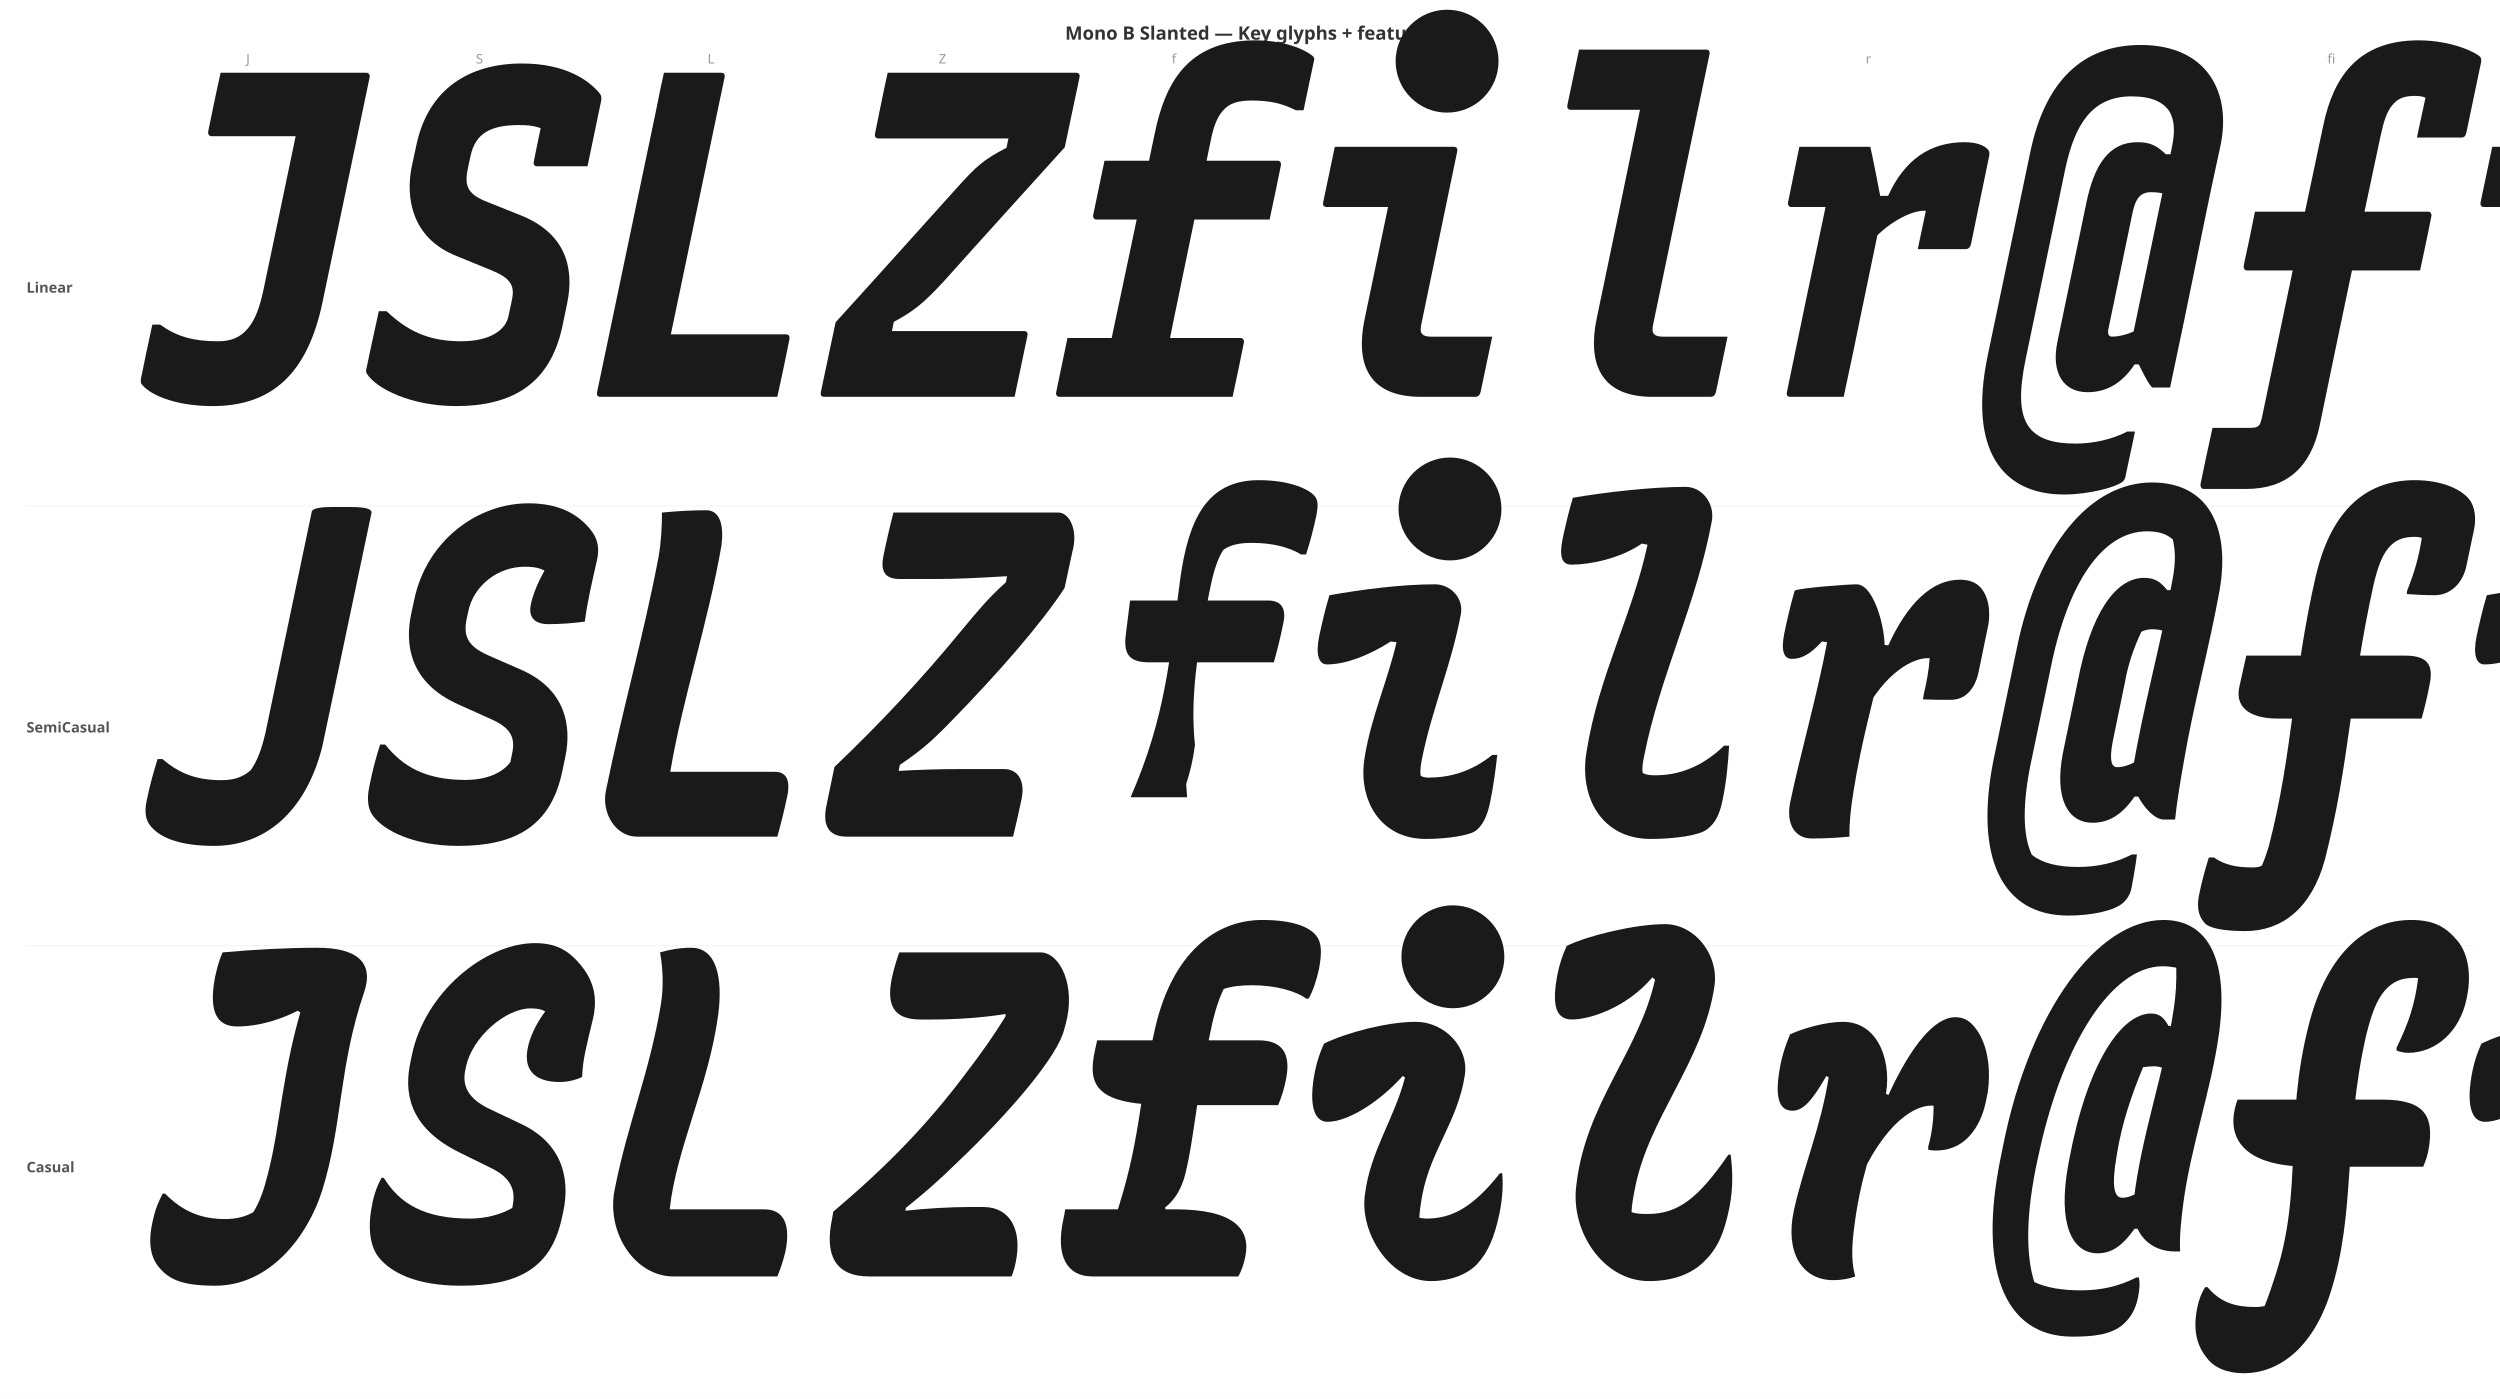
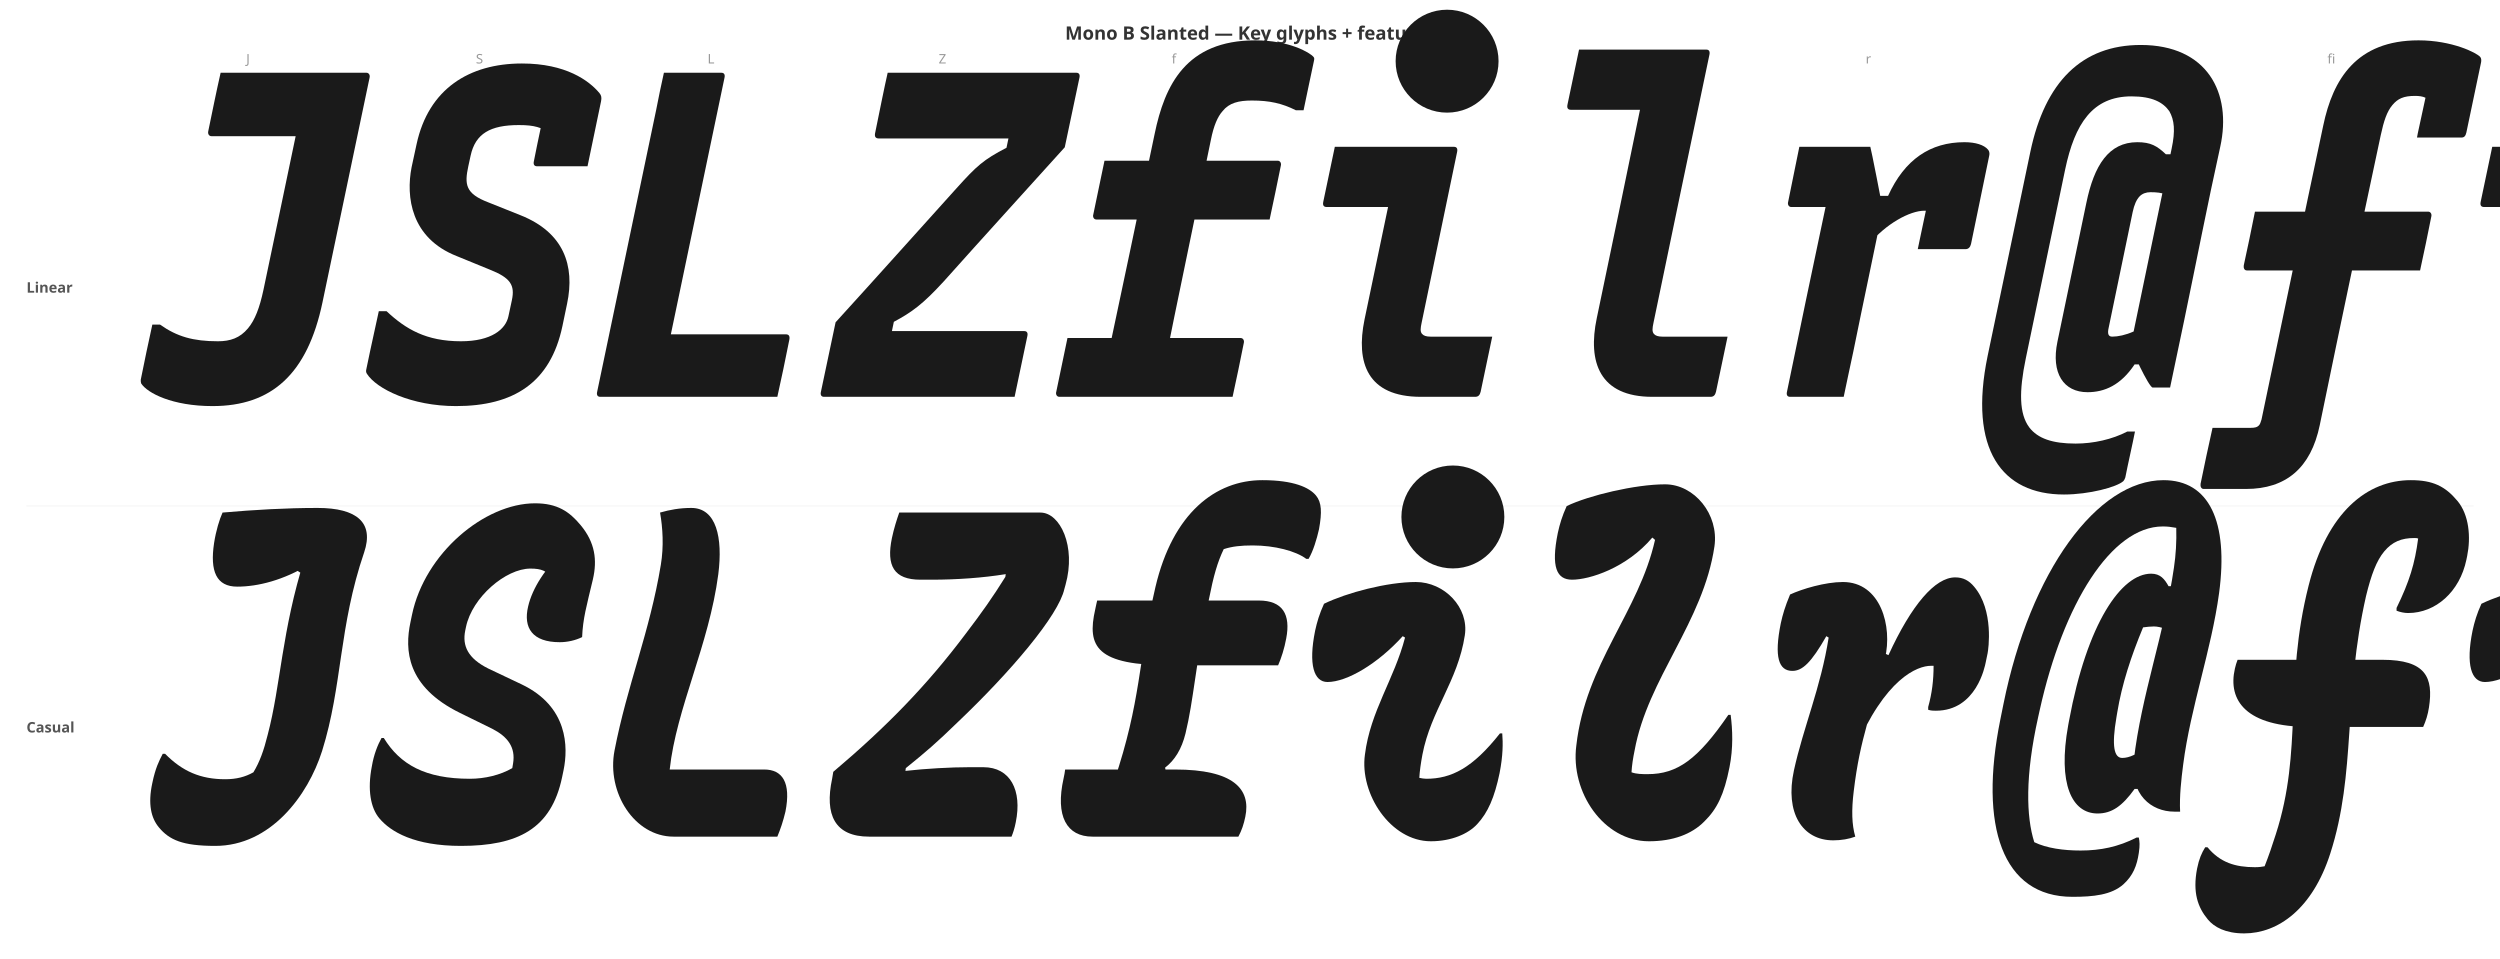
- <svg xmlns="http://www.w3.org/2000/svg" width="1890.0" height="1057.5" viewBox="0 0 1890.0 1057.5">
+ <svg xmlns="http://www.w3.org/2000/svg" width="1890.0" height="725.0" viewBox="0 0 1890.0 725.0">
  <rect width="100%" height="100%" fill="white" />
  <text x="945.0" y="30" text-anchor="middle" font-size="14" font-family="sans-serif" font-weight="bold" fill="#333">Mono B Slanted — Key glyphs + features</text>
  <text x="187.5" y="48" text-anchor="middle" font-size="10" font-family="sans-serif" fill="#999">J</text>
  <text x="362.5" y="48" text-anchor="middle" font-size="10" font-family="sans-serif" fill="#999">S</text>
  <text x="537.5" y="48" text-anchor="middle" font-size="10" font-family="sans-serif" fill="#999">L</text>
  <text x="712.5" y="48" text-anchor="middle" font-size="10" font-family="sans-serif" fill="#999">Z</text>
  <text x="887.5" y="48" text-anchor="middle" font-size="10" font-family="sans-serif" fill="#999">f</text>
  <text x="1062.5" y="48" text-anchor="middle" font-size="10" font-family="sans-serif" fill="#999">i</text>
  <text x="1237.5" y="48" text-anchor="middle" font-size="10" font-family="sans-serif" fill="#999">l</text>
  <text x="1412.5" y="48" text-anchor="middle" font-size="10" font-family="sans-serif" fill="#999">r</text>
  <text x="1587.5" y="48" text-anchor="middle" font-size="10" font-family="sans-serif" fill="#999">@</text>
  <text x="1762.5" y="48" text-anchor="middle" font-size="10" font-family="sans-serif" fill="#999">fi</text>
  <text x="20" y="221.25" font-size="11" font-family="sans-serif" font-weight="bold" fill="#555">Linear</text>
  <path d="M164.75 258.0C146.083 258.0 133.833 254.5 121.0 245.4H115.167C111.958 259.75 109.333 272.7 106.417 287.05C106.417 288.1 106.417 289.15 106.708 289.85C111.375 297.2 130.333 307.0 160.667 307.0C205.292 307.0 232.417 282.85 243.792 228.6C255.167 174.0 268.0 113.45 279.375 58.85C279.958 56.75 278.792 55 277.042 55C240.292 55 203.542 55 166.792 55C163.292 70.4 160.667 83.7 157.458 99.1C156.875 101.55 158.333 102.95 159.792 102.95C180.792 102.95 201.792 102.95 231.542 102.95L217.833 94.2L229.792 110.65L225.417 93.85C215.208 142.5 207.333 180.65 199.167 219.15C196.25 232.8 192.75 241.9 187.5 248.2C181.375 255.55 174.083 258.0 164.75 258.0Z" fill="#1a1a1a" />
  <path d="M394.583 48C354.625 48 323.977 67.276 314.958 108.9L311.167 126.4C306.792 148.8 310.583 179.95 345.292 193.6L370.083 203.75C386.125 210.05 389.333 215.65 387.0 226.85L384.375 239.1C382.333 248.9 371.542 258.0 348.5 258.0C322.25 258.0 306.792 248.9 292.208 235.25H286.375C284.333 245.05 280.833 260.1 277.042 278.65C276.75 280.05 276.458 281.1 277.333 282.5C284.625 294.05 311.167 307.0 344.708 307.0C388.167 307.0 416.167 289.5 425.208 246.45L428.708 229.65C434.833 200.6 426.083 175.75 393.708 162.8L369.208 153.0C351.708 146.35 351.125 139.35 354.042 125.7L355.792 117.65C359.411 100.999 370.667 94.55 392.25 94.55C404.5 94.55 408.583 96.3 417.917 101.2L409.75 92.1C406.833 106.1 405.083 114.15 403.625 121.85C403.042 124.3 403.917 125.7 405.958 125.7C418.5 125.7 431.625 125.7 444.167 125.7C447.375 109.95 451.458 90.35 454.375 76.7C454.958 73.9 454.667 72.15 453.208 70.4C445.333 60.95 427.833 48 394.583 48Z" fill="#1a1a1a" />
  <path d="M453.792 300.0H587.667C590.875 285.65 593.5 273.05 596.708 256.95C597.292 254.15 596.417 252.75 594.083 252.75H507.167C520.583 189.05 534.292 122.55 547.708 58.85C548.292 56.4 547.417 55 545.375 55C530.792 55 516.5 55 501.917 55C499.875 64.45 497.833 73.55 496.083 83.0C481.208 154.05 466.333 225.1 451.458 296.15C450.875 298.6 451.75 300.0 453.792 300.0Z" fill="#1a1a1a" />
  <path d="M767.042 300.0C770.25 284.6 773.458 269.55 776.667 254.15C777.25 251.7 776.375 250.3 774.333 250.3H723.0C700.542 250.3 688.875 250.3 674.292 250.3L675.75 243.3C689.458 235.95 697.625 230.0 713.375 212.85C743.708 178.9 774.333 145.3 804.958 111.35L816.042 58.85C816.625 56.4 815.75 55 813.708 55H671.083C668.75 65.15 664.667 85.45 661.75 99.8C660.875 103.3 661.75 104.7 664.667 104.7H709.292C723.0 104.7 731.458 104.7 762.375 104.7L760.917 111.7C743.417 120.8 738.458 125.35 723.292 142.15C692.667 176.1 662.333 210.05 631.708 243.65L620.625 296.15C620.042 298.6 620.917 300.0 622.958 300.0Z" fill="#1a1a1a" />
  <path d="M949.042 30.5C896.542 30.5 880.5 64.45 872.917 101.2C860.375 161.4 847.542 221.95 834.708 282.5H881.083V272.7C883.708 259.75 885.167 252.4 887.792 239.45C897.125 194.65 906.167 150.2 915.5 105.4C917.542 95.25 920.458 88.25 924.25 84.05C929.208 77.75 936.5 76.0 946.417 76.0C959.833 76.0 969.167 78.1 979.667 83.35H985.5C988.125 70.05 990.458 60.25 993.375 45.9C993.667 44.5 993.667 43.8 993.083 43.1C990.167 39.6 974.417 30.5 949.042 30.5ZM835.0 121.5C832.112 135.992 829.384 147.777 826.542 162.1C825.958 163.85 826.833 165.95 828.875 165.95H959.833C962.959 151.287 965.404 139.842 968.292 125.35C968.875 123.25 967.708 121.5 965.958 121.5ZM807.0 255.55C804.083 269.9 801.458 281.8 798.542 296.15C797.958 297.9 798.833 300.0 800.875 300.0H931.833C935.042 285.65 937.375 273.75 940.292 259.4C940.875 257.3 939.708 255.55 937.958 255.55Z" fill="#1a1a1a" />
  <path d="M1009.125 111.0C1006.208 124.65 1003.292 139.0 1000.375 152.65C999.792 155.45 1000.958 156.5 1003.0 156.5C1017.0 156.5 1028.375 156.5 1042.375 156.5H1049.375C1043.542 184.85 1037.417 213.2 1031.583 241.55C1024.875 274.1 1033.625 300.0 1074.167 300.0C1091.667 300.0 1113.542 300.0 1115.292 300.0C1117.625 300.0 1118.792 298.6 1119.375 296.15C1122.292 282.5 1125.208 268.15 1128.125 254.5H1122.292C1110.625 254.5 1093.125 254.5 1081.458 254.5C1078.25 254.5 1076.208 253.8 1075.042 252.4C1073.583 250.65 1073.875 248.2 1074.75 244.0C1083.792 200.95 1092.542 157.9 1101.583 114.85C1102.167 112.05 1101.0 111.0 1099.25 111.0C1068.333 111.0 1040.042 111.0 1009.125 111.0ZM1055.098 46.25C1055.098 67.736 1072.514 85.153 1094.0 85.153C1115.486 85.153 1132.902 67.736 1132.902 46.25C1132.902 24.764 1115.486 7.348 1094.0 7.348C1072.514 7.348 1055.098 24.764 1055.098 46.25Z" fill="#1a1a1a" />
  <path d="M1193.75 37.5C1190.833 51.15 1187.917 65.5 1185.0 79.15C1184.417 81.95 1185.583 83.0 1187.625 83.0C1201.917 83.0 1219.125 83.0 1233.417 83.0H1239.833C1229.042 135.5 1218.25 187.65 1207.167 240.5C1200.167 273.75 1209.208 300.0 1249.167 300.0C1266.667 300.0 1291.458 300.0 1293.208 300.0C1295.542 300.0 1296.708 298.6 1297.292 296.15C1300.208 282.5 1303.125 268.15 1306.042 254.5H1300.208C1288.542 254.5 1268.417 254.5 1256.75 254.5C1253.542 254.5 1251.5 253.8 1250.333 252.4C1248.875 250.65 1249.167 248.2 1250.042 244.0C1264.042 176.45 1278.042 109.25 1292.333 41.35C1292.917 38.55 1291.75 37.5 1290.0 37.5C1259.083 37.5 1224.667 37.5 1193.75 37.5Z" fill="#1a1a1a" />
  <path d="M1360.292 111.0C1357.375 125.0 1354.75 138.65 1351.833 152.65C1351.25 154.75 1352.417 156.5 1354.167 156.5C1360.875 156.5 1367.292 156.5 1374.0 156.5H1380.125C1371.958 194.65 1358.833 258.0 1350.958 296.15C1350.375 298.6 1351.25 300.0 1353.292 300.0C1366.708 300.0 1380.417 300.0 1393.833 300.0C1395.875 289.85 1398.5 278.3 1401.125 265.7C1408.417 229.65 1417.458 187.3 1423.292 158.6C1423.583 158.25 1414.25 111.0 1413.958 111.0C1413.958 111.0 1360.292 111.0 1360.292 111.0ZM1485.125 107.5C1459.458 107.5 1439.917 120.45 1427.375 148.1H1411.625L1412.5 185.2C1425.625 169.1 1444.0 159.3 1454.792 159.3C1455.375 159.3 1455.667 159.3 1455.958 159.3C1454.5 166.65 1452.75 174.0 1451.292 181.35L1449.833 188.35C1461.792 188.35 1474.042 188.35 1486.0 188.35C1488.042 188.35 1489.5 186.95 1490.083 184.5L1503.792 118.0C1504.083 116.6 1504.375 114.85 1502.917 113.1C1500.0 109.6 1493.583 107.5 1485.125 107.5Z" fill="#1a1a1a" />
  <path d="M1535.0 114.5 1502.625 269.2C1488.042 339.9 1513.417 373.85 1560.375 373.85C1579.333 373.85 1600.333 368.25 1605.292 363.7C1605.875 363.0 1606.458 361.95 1606.75 360.9C1608.5 351.8 1612.292 335.35 1614.042 326.25H1608.208C1596.833 332.2 1582.542 335.35 1569.125 335.35C1551.625 335.35 1540.542 331.5 1534.125 323.1C1526.542 312.95 1526.25 296.15 1531.5 270.95L1561.25 128.15C1568.542 93.5 1581.958 72.85 1611.417 72.85C1627.167 72.85 1635.333 77.4 1640.0 84.05C1643.792 90.7 1644.667 98.75 1641.75 112.4C1630.958 164.2 1621.625 209.35 1610.833 261.15C1610.542 262.55 1624.542 293.0 1627.458 293.0H1640.583C1644.083 275.85 1647.875 258.7 1651.375 241.55C1660.417 198.15 1668.875 154.4 1678.5 111.0C1687.542 70.05 1668.583 34.0 1618.417 34.0C1573.792 34.0 1546.083 62 1535.0 114.5ZM1629.208 238.4C1620.167 249.6 1605.583 254.5 1596.833 254.5C1593.917 254.5 1593.042 252.4 1594.208 247.5L1612.292 160.35C1613.458 154.75 1615.208 150.9 1617.542 148.45C1619.583 146.35 1622.5 145.3 1625.708 145.3C1635.333 145.3 1640.0 147.05 1644.667 152.65L1652.25 116.6H1637.375C1630.667 110.3 1626.0 107.5 1615.792 107.5C1594.208 107.5 1583.125 125.0 1577.292 153.35L1555.417 258.35C1550.458 282.15 1560.083 296.5 1578.167 296.5C1591.0 296.5 1603.25 291.25 1613.75 275.5H1621.625Z" fill="#1a1a1a" />
  <path d="M1672.667 323.45C1669.458 337.8 1666.542 351.45 1663.625 365.8C1663.333 367.9 1664.208 369.65 1665.958 369.65C1668.0 369.65 1677.917 369.65 1698.042 369.65C1728.083 369.65 1747.042 353.9 1753.75 321.35C1772.125 232.1 1781.167 189.75 1799.833 102.25C1802.167 91.4 1804.5 84.4 1808.583 79.5C1812.667 74.6 1817.042 72.5 1825.792 72.5C1828.708 72.5 1831.625 72.85 1833.667 73.9C1831.625 83.0 1829.875 91.4 1827.833 100.85L1827.25 104.0C1839.5 104.0 1848.542 104.0 1860.792 104.0C1863.125 104.0 1864.0 102.6 1864.583 100.15L1875.667 47.3C1875.958 45.9 1875.958 44.15 1875.083 43.1C1872.458 39.95 1853.792 30.5 1828.417 30.5C1781.458 30.5 1763.667 59.9 1756.375 94.9C1739.458 174.35 1726.625 236.65 1709.708 317.15C1709.125 319.25 1708.542 320.65 1707.958 321.35C1706.5 323.1 1704.458 323.45 1701.542 323.45C1691.625 323.45 1685.5 323.45 1678.5 323.45ZM1704.75 160.0C1701.833 174.35 1699.5 186.25 1696.292 200.6C1696.0 202.35 1696.583 204.45 1698.625 204.45H1829.583C1832.792 190.1 1835.125 178.2 1838.042 163.85C1838.625 161.75 1837.458 160.0 1835.708 160.0ZM1884.125 111.0C1881.208 124.65 1878.292 139.0 1875.375 152.65C1874.792 155.45 1875.958 156.5 1878.0 156.5C1892.0 156.5 1903.375 156.5 1917.375 156.5H1924.375C1918.542 184.85 1912.417 213.2 1906.583 241.55C1899.875 274.1 1908.625 300.0 1949.167 300.0C1966.667 300.0 1988.542 300.0 1990.292 300.0C1992.625 300.0 1993.792 298.6 1994.375 296.15C1997.292 282.5 2000.208 268.15 2003.125 254.5H1997.292C1985.625 254.5 1968.125 254.5 1956.458 254.5C1953.25 254.5 1951.208 253.8 1950.042 252.4C1948.583 250.65 1948.875 248.2 1949.75 244.0C1958.792 200.95 1967.542 157.9 1976.583 114.85C1977.167 112.05 1976.0 111.0 1974.25 111.0C1943.333 111.0 1915.042 111.0 1884.125 111.0ZM1930.098 46.25C1930.098 67.736 1947.514 85.153 1969.0 85.153C1990.486 85.153 2007.902 67.736 2007.902 46.25C2007.902 24.764 1990.486 7.348 1969.0 7.348C1947.514 7.348 1930.098 24.764 1930.098 46.25Z" fill="#1a1a1a" />
  <line x1="20" y1="382.5" x2="1870.0" y2="382.5" stroke="#eee" stroke-width="0.5" />
-   <text x="20" y="553.75" font-size="11" font-family="sans-serif" font-weight="bold" fill="#555">SemiCasual</text>
-   <path d="M167.521 589.8C148.854 589.8 135.875 585.075 122.896 573.875H119.104C116.042 583.85 113.417 592.95 110.792 605.725C109.042 614.3 110.354 620.075 113.417 623.925C119.688 632.325 134.125 639.5 161.688 639.5C204.854 639.5 232.562 608.525 243.646 564.425C255.943 506.04 268.612 445.885 280.908 387.5C280.908 384.7 276.373 383.3 265.035 383.3C260.5 383.3 255.965 383.3 251.43 383.3C240.092 383.3 235.557 384.7 235.557 387.5C235.557 387.5 235.557 387.5 235.557 387.5C235.557 387.5 235.557 387.5 235.557 387.5C224.077 442.305 212.25 498.77 200.771 553.575C197.854 566.35 194.5 575.275 189.542 582.275C183.417 587.7 176.417 589.8 167.521 589.8Z" fill="#1a1a1a" />
-   <path d="M399.542 380.5C360.458 380.5 322.53 409.038 313.208 453.125L310.729 464.675C306.354 486.2 308.833 515.775 346.604 532.575L371.104 543.6C384.958 549.725 389.625 556.55 387.438 568.275L385.833 576.15C380.292 583.675 369.062 589.625 351.854 589.625C321.812 589.625 304.604 579.65 291.188 562.85H287.396C284.917 570.375 281.708 581.575 279.083 595.225C277.188 604.85 278.354 612.2 282.0 616.75C290.021 627.775 312.333 639.5 346.604 639.5C389.917 639.5 416.458 624.275 425.062 583.325L427.396 572.125C432.208 549.025 427.833 521.2 394.0 506.325L369.208 495.475C352.729 488.3 350.25 480.075 352.875 467.475L354.042 462.05C358.185 442.525 376.5 428.45 396.625 428.45C406.979 428.45 410.917 430.2 417.771 435.45L417.917 420.925C409.75 433.7 403.771 445.6 401.438 456.45C399.25 465.725 403.188 471.85 414.562 471.85C423.75 471.85 433.375 471.15 442.125 469.925C444.021 455.05 447.422 440.59 451.312 423.55C453.253 414.957 452.333 407.449 446.062 399.925C437.896 390.125 424.625 380.5 399.542 380.5Z" fill="#1a1a1a" />
-   <path d="M481.5 632.5C481.5 632.5 587.667 632.5 587.667 632.5C590.438 622.525 592.771 613.25 595.25 601.525C597.729 589.1 593.938 583.5 585.917 583.5C585.917 583.5 506.729 583.5 506.729 583.5C515.917 528.55 535.167 471.325 545.375 412.7C547.417 397.65 544.5 385.75 534.0 385.75C522.333 385.75 511.396 386.45 500.458 387.5C500.458 398.0 499.875 409.55 497.833 421.275C486.167 482.35 470.271 537.65 458.021 598.025C454.667 615.175 465.75 632.5 481.5 632.5Z" fill="#1a1a1a" />
-   <path d="M765.875 632.5C768.062 623.4 770.25 614.125 772.292 604.15C775.062 590.85 770.104 581.4 758.875 581.4C758.875 581.4 727.958 581.4 727.958 581.4C709.729 581.4 694.417 581.925 679.396 582.8C679.396 582.8 680.271 578.25 680.271 578.25C694.708 568.45 702.875 561.975 718.479 545.875C753.917 509.65 787.312 471.5 804.812 444.55C804.812 444.55 810.792 416.725 810.792 416.725C815.167 400.975 808.604 387.5 800.146 387.5C800.146 387.5 675.458 387.5 675.458 387.5C673.417 395.025 670.208 408.85 668.021 419.525C665.396 431.775 668.75 437.725 680.271 437.725C680.271 437.725 706.812 437.725 706.812 437.725C723.146 437.725 737.292 437.025 761.354 435.625C761.354 435.625 760.479 440.175 760.479 440.175C746.917 452.425 740.5 460.3 726.646 476.925C696.75 513.325 666.417 545.875 630.833 579.825C630.833 579.825 624.854 608.7 624.854 608.7C621.646 623.575 626.021 632.5 640.021 632.5C640.021 632.5 765.875 632.5 765.875 632.5Z" fill="#1a1a1a" />
-   <path d="M951.667 363.0C912.554 363.0 898.321 392.4 892.108 438.775C884.321 497.75 881.346 541.675 854.717 602.75C854.717 602.75 897.446 602.75 897.446 602.75C897.446 602.75 896.746 592.775 896.746 592.775C899.721 583.5 901.733 575.625 903.396 563.2C899.75 528.2 904.854 493.55 914.625 445.95C917.542 431.25 920.458 422.85 924.688 415.85C930.375 411.65 937.375 410.425 946.708 410.425C961.729 410.425 974.417 413.575 983.604 419.175C983.604 419.175 987.396 419.175 987.396 419.175C990.458 409.55 992.938 400.275 995.271 389.25C996.583 382.075 996.438 378.05 993.958 375.075C990.021 370.35 976.312 363.0 951.667 363.0ZM854.337 454.0C853.296 462.296 852.39 469.238 851.362 477.625C849.248 492.668 851.715 500.725 868.746 500.725C868.746 500.725 963.042 500.725 963.042 500.725C965.813 490.654 968.218 481.227 970.333 470.275C972.375 460.125 968.729 454.0 958.812 454.0C958.812 454.0 854.337 454.0 854.337 454.0ZM870.0 632.5C870.0 632.5 870.0 632.5 870.0 632.5C870.0 632.5 870.0 632.5 870.0 632.5C870.0 632.5 870.0 632.5 870.0 632.5C870.0 632.5 870.0 632.5 870.0 632.5C870.0 632.5 870.0 632.5 870.0 632.5C870.0 632.5 870.0 632.5 870.0 632.5Z" fill="#1a1a1a" />
-   <path d="M1005.042 449.975C1001.833 460.65 999.5 470.8 997.312 480.95C994.396 495.3 997.167 502.3 1003.292 502.3C1017.583 502.3 1034.938 495.475 1051.417 484.975C1051.417 484.975 1055.792 485.5 1055.792 485.5C1048.792 515.425 1036.688 541.675 1031.729 572.3C1026.333 603.275 1042.375 634.25 1077.958 634.25C1094.438 634.25 1111.792 631.45 1116.021 627.775C1121.271 623.4 1124.333 616.925 1126.521 606.6C1129.292 593.125 1130.75 581.225 1131.917 570.725C1131.917 570.725 1128.125 570.725 1128.125 570.725C1111.938 583.85 1095.167 587.875 1079.854 587.875C1077.375 587.875 1075.479 587.35 1074.021 586.475C1073.438 582.975 1074.021 578.775 1075.042 573.525C1082.771 535.2 1097.354 502.65 1104.5 463.8C1106.396 451.9 1096.479 441.75 1084.812 441.75C1058.562 441.75 1029.104 445.775 1005.042 449.975ZM1057.285 384.788C1057.285 384.788 1057.285 384.788 1057.285 384.788C1057.285 406.273 1074.702 423.69 1096.187 423.69C1117.673 423.69 1135.09 406.273 1135.09 384.788C1135.09 384.788 1135.09 384.788 1135.09 384.788C1135.09 363.302 1117.673 345.885 1096.187 345.885C1074.702 345.885 1057.285 363.302 1057.285 384.788Z" fill="#1a1a1a" />
-   <path d="M1189.083 376.3C1185.875 386.975 1183.542 397.125 1181.354 407.275C1178.438 421.625 1181.208 426.875 1188.062 426.875C1201.771 426.875 1224.375 422.5 1241.292 410.95C1241.292 410.95 1245.521 411.825 1245.521 411.825C1234.0 465.375 1208.479 510.875 1199.438 568.275C1193.604 602.575 1210.812 634.25 1247.854 634.25C1265.646 634.25 1285.188 631.625 1290.875 626.725C1296.854 622.0 1300.062 615.875 1302.396 604.325C1305.312 590.15 1306.479 576.15 1307.208 563.725C1307.208 563.725 1303.417 563.725 1303.417 563.725C1286.062 580.525 1268.271 586.125 1251.208 586.125C1247.562 586.125 1244.354 585.775 1241.875 584.375C1241.292 580.875 1241.875 576.85 1242.896 571.95C1254.854 510.875 1282.854 456.1 1294.229 393.45C1296.271 379.975 1286.354 368.075 1274.396 368.075C1247.708 368.075 1212.854 372.275 1189.083 376.3Z" fill="#1a1a1a" />
-   <path d="M1356.792 446.475C1353.438 458.025 1351.25 467.825 1349.062 478.15C1346.146 492.15 1348.625 498.1 1354.604 498.1C1361.75 498.1 1368.312 494.95 1377.354 484.975C1377.354 484.975 1381.292 485.5 1381.292 485.5C1374.292 523.3 1361.021 570.375 1353.583 605.55C1349.792 622.875 1356.938 633.9 1369.625 633.9C1379.396 633.9 1389.167 633.375 1398.208 632.5C1397.917 622.875 1399.083 611.675 1401.271 598.2C1407.396 559.35 1416.146 530.125 1424.167 494.425C1427.229 482.175 1418.042 441.75 1403.604 441.75C1396.896 441.75 1361.312 444.375 1356.792 446.475ZM1481.625 438.25C1461.208 438.25 1442.542 455.05 1427.521 487.95C1427.521 487.95 1415.562 486.025 1415.562 486.025C1415.562 486.025 1407.25 542.725 1407.25 542.725C1425.333 507.025 1446.917 497.575 1457.271 497.575C1457.854 497.575 1458.438 497.575 1458.875 497.575C1458.146 506.675 1456.688 515.25 1454.5 524.175C1454.5 524.175 1453.771 528.725 1453.771 528.725C1460.917 529.075 1467.771 529.075 1474.771 529.075C1491.104 529.075 1495.042 511.575 1495.625 508.95C1495.625 508.95 1503.208 472.2 1503.208 472.2C1503.646 470.1 1505.979 454.35 1497.667 444.55C1494.312 440.525 1488.917 438.25 1481.625 438.25Z" fill="#1a1a1a" />
-   <path d="M1524.792 489.7C1524.792 489.7 1507.438 572.825 1507.438 572.825C1491.979 648.6 1513.562 692.175 1563.583 692.175C1580.938 692.175 1598.292 688.675 1605.292 682.375C1609.229 678.7 1610.979 674.5 1611.854 669.075C1613.167 661.55 1614.917 652.1 1615.5 645.975C1615.5 645.975 1611.708 645.975 1611.708 645.975C1599.167 652.45 1585.312 655.425 1571.021 655.425C1555.854 655.425 1543.896 652.625 1536.021 646.15C1529.167 631.45 1528.583 607.65 1536.167 572.825C1536.167 572.825 1551.625 498.8 1551.625 498.8C1564.167 441.225 1589.104 401.675 1623.229 401.675C1632.854 401.675 1638.396 404.125 1642.625 407.8C1644.667 416.375 1644.812 425.3 1642.625 437.025C1633.729 487.25 1620.167 533.975 1612.0 584.2C1610.396 597.85 1625.417 619.55 1635.625 619.55C1635.625 619.55 1644.375 619.55 1644.375 619.55C1645.833 605.2 1648.458 590.15 1650.938 575.975C1658.229 532.75 1670.333 489.175 1678.062 445.95C1686.229 398.35 1669.312 364.75 1627.021 364.75C1579.771 364.75 1540.542 412.875 1524.792 489.7ZM1635.917 557.075C1624.396 571.425 1610.542 580.0 1600.625 580.0C1596.104 580.0 1594.646 574.575 1597.125 561.1C1597.125 561.1 1606.458 515.775 1606.458 515.775C1608.792 502.3 1613.167 489.7 1618.854 477.625C1621.042 476.4 1624.25 475.7 1627.021 475.7C1634.458 475.7 1640.583 477.975 1645.396 483.05C1645.396 483.05 1653.417 446.125 1653.417 446.125C1653.417 446.125 1638.396 446.125 1638.396 446.125C1633.583 440.35 1629.646 436.85 1621.042 436.85C1599.021 436.85 1580.5 464.15 1570.729 515.425C1570.729 515.425 1559.5 569.5 1559.5 569.5C1552.938 603.8 1563.292 622.0 1581.958 622.0C1593.771 622.0 1603.833 616.575 1613.75 602.225C1613.75 602.225 1626.146 602.225 1626.146 602.225C1626.146 602.225 1635.917 557.075 1635.917 557.075Z" fill="#1a1a1a" />
-   <path d="M1669.896 648.25C1666.979 657.525 1664.5 666.625 1662.312 677.475C1660.417 687.625 1662.896 694.1 1667.562 698.65C1670.917 701.45 1680.104 703.9 1697.312 703.9C1725.167 703.9 1747.625 686.75 1757.688 649.65C1776.792 574.4 1776.264 524.576 1794.292 442.625C1797.409 429.204 1800.562 420.4 1805.521 414.45C1810.625 408.325 1816.27 405.875 1825.5 405.875C1827.542 405.875 1829.438 406.05 1830.896 406.75C1828.625 420.861 1825.72 431.724 1819.812 446.475C1819.812 446.475 1819.521 449.1 1819.521 449.1C1826.958 449.625 1833.083 449.975 1840.667 449.975C1852.24 449.975 1861.774 441.234 1864.583 427.925C1864.583 427.925 1870.417 400.1 1870.417 400.1C1872.021 392.225 1871.292 382.95 1866.479 377.175C1860.5 370.0 1846.5 363.0 1825.5 363.0C1785.626 363.0 1761.542 389.578 1750.833 435.1C1733.001 511.912 1733.917 567.925 1715.104 640.2C1713.5 645.45 1711.75 650.35 1710.0 654.375C1708.396 655.425 1706.208 655.775 1703.146 655.775C1690.75 655.775 1682.0 654.025 1673.688 648.25C1673.688 648.25 1669.896 648.25 1669.896 648.25ZM1698.188 495.65C1696.292 503.875 1694.833 510.875 1692.938 519.275C1690.021 532.225 1697.312 543.25 1722.396 543.25C1722.396 543.25 1830.75 543.25 1830.75 543.25C1833.375 533.8 1835.271 525.575 1837.167 515.6C1839.208 503.175 1835.708 495.65 1818.354 495.65C1818.354 495.65 1698.188 495.65 1698.188 495.65ZM1880.042 449.975C1876.833 460.65 1874.5 470.8 1872.312 480.95C1869.396 495.3 1872.167 502.3 1878.292 502.3C1892.583 502.3 1909.938 495.475 1926.417 484.975C1926.417 484.975 1930.792 485.5 1930.792 485.5C1923.792 515.425 1911.688 541.675 1906.729 572.3C1901.333 603.275 1917.375 634.25 1952.958 634.25C1969.438 634.25 1986.792 631.45 1991.021 627.775C1996.271 623.4 1999.333 616.925 2001.521 606.6C2004.292 593.125 2005.75 581.225 2006.917 570.725C2006.917 570.725 2003.125 570.725 2003.125 570.725C1986.938 583.85 1970.167 587.875 1954.854 587.875C1952.375 587.875 1950.479 587.35 1949.021 586.475C1948.438 582.975 1949.021 578.775 1950.042 573.525C1957.771 535.2 1972.354 502.65 1979.5 463.8C1981.396 451.9 1971.479 441.75 1959.812 441.75C1933.562 441.75 1904.104 445.775 1880.042 449.975ZM1932.285 384.788C1932.285 384.788 1932.285 384.788 1932.285 384.788C1932.285 406.273 1949.702 423.69 1971.187 423.69C1992.673 423.69 2010.09 406.273 2010.09 384.788C2010.09 384.788 2010.09 384.788 2010.09 384.788C2010.09 363.302 1992.673 345.885 1971.187 345.885C1949.702 345.885 1932.285 363.302 1932.285 384.788Z" fill="#1a1a1a" />
-   <line x1="20" y1="715.0" x2="1870.0" y2="715.0" stroke="#eee" stroke-width="0.5" />
-   <text x="20" y="886.25" font-size="11" font-family="sans-serif" font-weight="bold" fill="#555">Casual</text>
-   <path d="M170.292 921.6C151.625 921.6 137.917 915.65 124.792 902.35H123.042C120.125 907.95 117.5 913.2 115.167 924.4C111.667 940.5 114.292 951.0 120.125 958.0C128.0 967.45 137.917 972.0 162.708 972.0C204.417 972.0 232.708 934.2 243.5 900.25C258.958 850.9 256.042 806.45 275.292 750.1C282.875 727.7 270.042 716.5 240.0 716.5C216.375 716.5 192.167 717.9 168.25 720.0C165.902 725.165 163.292 733.65 161.833 743.1C158.625 764.45 163.583 776.0 179.333 776.0C195.083 776.0 214.333 771.1 233.875 759.2L218.125 759.55L233.0 769.35L230.375 754.3C212.875 809.6 212.292 850.55 202.375 888.0C199.458 899.9 196.25 908.65 191.583 916.35C185.458 919.85 178.75 921.6 170.292 921.6Z" fill="#1a1a1a" />
-   <path d="M404.5 713.0C366.292 713.0 321.083 750.8 311.458 797.35L310.292 802.95C305.917 823.6 307.083 851.6 347.917 871.55L372.125 883.45C383.792 889.4 389.917 897.45 387.875 909.7L387.292 913.2C378.25 918.45 366.583 921.25 355.208 921.25C321.375 921.25 302.417 910.4 290.167 890.45H288.417C285.5 895.7 282.583 903.05 281.125 911.8C277.625 929.65 280.25 943.3 286.667 951.0C295.417 961.5 313.5 972.0 348.5 972.0C391.667 972.0 416.75 959.05 424.917 920.2L426.083 914.6C429.583 897.45 429.583 866.65 394.292 849.85L369.208 837.95C353.75 830.25 349.375 820.8 351.708 809.25L352.292 806.45C356.958 784.05 382.333 762.35 401.0 762.35C409.458 762.35 413.25 764.1 417.625 769.7L426.083 749.75C412.667 761.3 402.458 777.05 399.25 791.05C395.458 807.15 402.458 818.0 423.167 818.0C429.0 818.0 435.125 816.6 440.083 814.15C440.667 800.15 443.386 790.83 448.25 770.4C451.547 756.013 449.999 742.749 438.917 729.45C430.458 719.3 421.417 713.0 404.5 713.0Z" fill="#1a1a1a" />
-   <path d="M509.208 965.0H587.667C590.0 959.4 592.042 953.45 593.792 946.1C598.167 924.05 591.458 914.25 577.75 914.25H506.292C511.25 868.05 536.042 820.1 543.042 766.55C546.542 738.9 541.583 716.5 522.625 716.5C513.875 716.5 506.292 717.9 499.0 720.0C501.042 731.55 501.917 745.55 499.583 759.55C491.125 810.65 474.208 850.2 464.583 899.9C458.458 931.75 479.75 965.0 509.208 965.0Z" fill="#1a1a1a" />
-   <path d="M764.708 965.0C765.875 962.2 767.042 958.7 767.917 954.15C772.875 930.0 763.833 912.5 743.417 912.5H732.917C718.917 912.5 699.958 913.55 684.5 915.3L684.792 913.2C699.958 900.95 708.125 893.95 723.583 878.9C764.125 840.4 800.292 797.7 804.667 777.75L805.542 774.6C813.708 745.55 801.458 720.0 786.583 720.0H679.833C678.083 724.9 675.75 732.25 674.292 739.25C669.917 760.25 675.75 770.75 695.875 770.75H704.333C723.292 770.75 743.125 769.35 760.333 766.55L760.042 768.65C750.417 784.05 742.542 795.25 730.0 811.7C700.833 850.55 670.5 881.7 629.958 916.0L629.083 921.25C623.25 948.55 631.125 965.0 657.083 965.0Z" fill="#1a1a1a" />
-   <path d="M954.292 695.5C919.0 695.5 886.625 720.35 873.5 776.35C860.083 834.1 863.0 861.4 842.292 923.0H883.125L880.792 912.85C888.083 907.25 893.333 898.85 896.25 886.95C902.375 861.75 903.542 836.9 913.75 786.5C917.542 767.25 920.458 757.45 925.125 747.65C931.542 745.55 938.25 744.85 947.0 744.85C963.625 744.85 979.667 749.05 987.542 755.0H989.292C992.792 749.05 995.417 740.3 997.167 732.6C999.5 719.65 999.208 712.3 994.833 707.05C989.875 701.1 978.208 695.5 954.292 695.5ZM829.458 786.5C828.875 788.6 828.583 790.7 828.0 793.15C821.535 821.485 828.884 835.5 885.167 835.5H966.25C968.667 830.021 971.032 822.612 972.375 815.2C975.875 797.0 969.75 786.5 951.667 786.5ZM805.25 914.25C804.958 916.35 804.667 918.45 804.083 920.9C797.667 949.6 806.417 965.0 825.958 965.0H936.208C938.833 960.1 940.292 955.55 941.458 949.95C945.833 928.95 932.417 914.25 888.375 914.25Z" fill="#1a1a1a" />
-   <path d="M1000.958 788.95C997.458 796.65 995.708 802.6 994.25 809.25C989.0 835.15 993.375 848.1 1003.583 848.1C1018.167 848.1 1041.5 834.45 1060.458 813.45L1062.208 814.5C1054.042 846.0 1035.958 870.15 1031.875 903.05C1027.792 932.45 1051.125 968.5 1081.75 968.5C1097.208 968.5 1110.042 962.9 1116.75 955.55C1124.917 946.8 1129.875 935.25 1133.667 917.05C1136.292 903.75 1136.292 894.3 1135.708 886.95H1133.958C1113.25 913.2 1097.208 921.25 1078.25 921.25C1076.5 921.25 1074.75 920.9 1073.0 920.55C1073.292 915.3 1074.167 909.35 1075.333 903.05C1081.75 869.45 1102.167 847.4 1107.417 812.75C1110.625 791.75 1091.958 772.5 1070.375 772.5C1048.792 772.5 1018.167 780.55 1000.958 788.95ZM1059.473 723.325C1059.473 744.811 1076.889 762.227 1098.375 762.227C1119.861 762.227 1137.277 744.811 1137.277 723.325C1137.277 701.839 1119.861 684.423 1098.375 684.423C1076.889 684.423 1059.473 701.839 1059.473 723.325Z" fill="#1a1a1a" />
-   <path d="M1184.417 715.1C1180.917 722.8 1179.167 728.75 1177.708 735.4C1172.458 761.3 1176.833 770.75 1188.5 770.75C1201.625 770.75 1229.625 762.0 1249.167 738.9L1251.208 740.65C1238.958 795.25 1198.708 834.1 1191.708 896.05C1187.042 931.4 1212.417 968.5 1246.542 968.5C1264.625 968.5 1278.917 963.25 1288.542 953.45C1298.167 944.0 1303.417 933.15 1307.5 912.5C1310.417 897.8 1309.833 884.15 1308.375 872.95H1306.625C1283.583 906.55 1268.125 917.75 1245.667 917.75C1241.583 917.75 1237.208 917.75 1233.417 916.35C1233.708 911.1 1234.583 905.5 1235.75 899.9C1245.667 845.3 1287.667 802.95 1296.125 745.55C1299.625 721.4 1280.958 698.65 1258.792 698.65C1236.333 698.65 1201.042 707.05 1184.417 715.1Z" fill="#1a1a1a" />
-   <path d="M1353.292 781.95C1349.5 791.05 1347.75 797.0 1346.292 803.65C1341.042 829.55 1344.833 839.7 1355.042 839.7C1362.625 839.7 1369.333 833.4 1380.708 813.45L1382.458 814.5C1376.625 851.95 1363.208 882.75 1356.208 914.95C1349.208 947.15 1362.625 967.8 1385.958 967.8C1392.083 967.8 1397.917 966.75 1402.583 965.0C1399.958 955.9 1399.667 945.05 1401.417 930.7C1406.375 889.05 1414.833 872.95 1425.042 830.25C1430.875 806.1 1421.833 772.5 1393.25 772.5C1379.833 772.5 1362.333 777.75 1353.292 781.95ZM1478.125 769.0C1462.958 769.0 1445.167 789.65 1427.667 827.8L1419.5 823.95L1402.0 900.25C1425.042 844.95 1449.833 835.85 1459.75 835.85C1460.333 835.85 1461.208 835.85 1461.792 835.85C1461.792 846.7 1460.625 856.5 1457.708 867.0V869.1C1460.042 869.8 1461.5 869.8 1463.542 869.8C1494.167 869.8 1500.583 836.2 1501.167 833.4L1502.625 826.4C1503.208 823.6 1507.583 793.85 1492.417 776.0C1488.625 771.45 1484.25 769.0 1478.125 769.0Z" fill="#1a1a1a" />
-   <path d="M1514.583 864.9 1512.25 876.45C1495.917 957.3 1513.708 1010.5 1566.792 1010.5C1582.542 1010.5 1596.25 1009.1 1605.292 1001.05C1612.583 994.4 1615.5 987.05 1616.958 977.25C1617.833 971.3 1617.542 968.85 1616.958 965.7H1615.208C1601.5 972.7 1588.083 975.5 1572.917 975.5C1560.083 975.5 1547.25 973.75 1537.917 969.2C1531.792 949.95 1530.917 919.15 1540.833 874.7L1542.0 869.45C1559.792 788.95 1596.25 730.5 1635.042 730.5C1638.542 730.5 1641.458 730.85 1645.25 731.55C1645.542 742.05 1644.958 751.85 1643.5 761.65C1636.5 810.3 1618.708 858.6 1613.167 907.25C1610.25 933.15 1626.292 946.1 1643.792 946.1H1648.167C1647.583 934.55 1649.042 921.6 1650.5 910.4C1656.042 867.35 1671.792 823.95 1677.625 780.9C1684.917 726.65 1670.042 695.5 1635.625 695.5C1585.75 695.5 1535.0 763.75 1514.583 864.9ZM1642.625 875.75C1628.625 893.25 1615.5 905.5 1604.417 905.5C1598.292 905.5 1596.25 896.75 1600.042 874.7L1600.625 871.2C1604.125 849.85 1611.125 828.5 1620.167 806.8C1622.5 806.45 1626.0 806.1 1628.333 806.1C1633.583 806.1 1641.167 808.9 1646.125 813.45L1654.583 775.65H1639.417C1636.5 770.4 1633.292 766.2 1626.292 766.2C1603.833 766.2 1577.875 803.3 1564.167 877.5L1563.583 880.65C1555.417 925.45 1566.5 947.5 1585.75 947.5C1596.542 947.5 1604.417 941.9 1613.75 928.95H1630.667Z" fill="#1a1a1a" />
-   <path d="M1667.125 973.05C1664.5 977.25 1662.458 981.8 1661.0 989.15C1657.5 1007.35 1661.583 1018.55 1669.167 1027.65C1673.833 1033.25 1682.292 1038.15 1696.583 1038.15C1722.25 1038.15 1748.208 1019.6 1761.625 977.95C1781.458 916.7 1771.362 859.402 1788.75 783.0C1792.651 767.007 1796.625 756.4 1802.458 749.4C1808.583 742.05 1815.498 739.25 1825.208 739.25C1826.375 739.25 1827.25 739.25 1828.125 739.6C1825.625 758.722 1821.565 772.048 1811.792 792.1V794.2C1814.417 795.25 1817.625 795.95 1820.542 795.95C1841.356 795.95 1859.548 779.869 1864.583 755.7L1865.167 752.9C1868.083 738.55 1866.625 721.75 1857.875 711.25C1848.542 700.05 1839.208 695.5 1822.583 695.5C1789.793 695.5 1759.418 719.256 1745.292 775.3C1726.543 849.474 1741.208 899.2 1720.5 963.25C1717.875 971.65 1714.958 980.05 1712.042 987.4C1710.292 987.75 1707.958 988.1 1704.75 988.1C1689.875 988.1 1678.5 984.6 1668.875 973.05ZM1691.625 831.3C1690.75 833.4 1690.167 835.5 1689.583 837.95C1684.042 862.1 1698.042 882.05 1746.167 882.05H1831.917C1833.958 877.5 1835.417 872.95 1836.292 867.35C1839.792 844.6 1833.958 831.3 1801.0 831.3ZM1875.958 788.95C1872.458 796.65 1870.708 802.6 1869.25 809.25C1864.0 835.15 1868.375 848.1 1878.583 848.1C1893.167 848.1 1916.5 834.45 1935.458 813.45L1937.208 814.5C1929.042 846.0 1910.958 870.15 1906.875 903.05C1902.792 932.45 1926.125 968.5 1956.75 968.5C1972.208 968.5 1985.042 962.9 1991.75 955.55C1999.917 946.8 2004.875 935.25 2008.667 917.05C2011.292 903.75 2011.292 894.3 2010.708 886.95H2008.958C1988.25 913.2 1972.208 921.25 1953.25 921.25C1951.5 921.25 1949.75 920.9 1948.0 920.55C1948.292 915.3 1949.167 909.35 1950.333 903.05C1956.75 869.45 1977.167 847.4 1982.417 812.75C1985.625 791.75 1966.958 772.5 1945.375 772.5C1923.792 772.5 1893.167 780.55 1875.958 788.95ZM1934.473 723.325C1934.473 744.811 1951.889 762.227 1973.375 762.227C1994.861 762.227 2012.277 744.811 2012.277 723.325C2012.277 701.839 1994.861 684.423 1973.375 684.423C1951.889 684.423 1934.473 701.839 1934.473 723.325Z" fill="#1a1a1a" />
+   <text x="20" y="553.75" font-size="11" font-family="sans-serif" font-weight="bold" fill="#555">Casual</text>
+   <path d="M170.292 589.1C151.625 589.1 137.917 583.15 124.792 569.85H123.042C120.125 575.45 117.5 580.7 115.167 591.9C111.667 608.0 114.292 618.5 120.125 625.5C128.0 634.95 137.917 639.5 162.708 639.5C204.417 639.5 232.708 601.7 243.5 567.75C258.958 518.4 256.042 473.95 275.292 417.6C282.875 395.2 270.042 384.0 240.0 384.0C216.375 384.0 192.167 385.4 168.25 387.5C165.902 392.665 163.292 401.15 161.833 410.6C158.625 431.95 163.583 443.5 179.333 443.5C195.083 443.5 214.333 438.6 233.875 426.7L218.125 427.05L233.0 436.85L230.375 421.8C212.875 477.1 212.292 518.05 202.375 555.5C199.458 567.4 196.25 576.15 191.583 583.85C185.458 587.35 178.75 589.1 170.292 589.1Z" fill="#1a1a1a" />
+   <path d="M404.5 380.5C366.292 380.5 321.083 418.3 311.458 464.85L310.292 470.45C305.917 491.1 307.083 519.1 347.917 539.05L372.125 550.95C383.792 556.9 389.917 564.95 387.875 577.2L387.292 580.7C378.25 585.95 366.583 588.75 355.208 588.75C321.375 588.75 302.417 577.9 290.167 557.95H288.417C285.5 563.2 282.583 570.55 281.125 579.3C277.625 597.15 280.25 610.8 286.667 618.5C295.417 629.0 313.5 639.5 348.5 639.5C391.667 639.5 416.75 626.55 424.917 587.7L426.083 582.1C429.583 564.95 429.583 534.15 394.292 517.35L369.208 505.45C353.75 497.75 349.375 488.3 351.708 476.75L352.292 473.95C356.958 451.55 382.333 429.85 401.0 429.85C409.458 429.85 413.25 431.6 417.625 437.2L426.083 417.25C412.667 428.8 402.458 444.55 399.25 458.55C395.458 474.65 402.458 485.5 423.167 485.5C429.0 485.5 435.125 484.1 440.083 481.65C440.667 467.65 443.386 458.33 448.25 437.9C451.547 423.513 449.999 410.249 438.917 396.95C430.458 386.8 421.417 380.5 404.5 380.5Z" fill="#1a1a1a" />
+   <path d="M509.208 632.5H587.667C590.0 626.9 592.042 620.95 593.792 613.6C598.167 591.55 591.458 581.75 577.75 581.75H506.292C511.25 535.55 536.042 487.6 543.042 434.05C546.542 406.4 541.583 384.0 522.625 384.0C513.875 384.0 506.292 385.4 499.0 387.5C501.042 399.05 501.917 413.05 499.583 427.05C491.125 478.15 474.208 517.7 464.583 567.4C458.458 599.25 479.75 632.5 509.208 632.5Z" fill="#1a1a1a" />
+   <path d="M764.708 632.5C765.875 629.7 767.042 626.2 767.917 621.65C772.875 597.5 763.833 580.0 743.417 580.0H732.917C718.917 580.0 699.958 581.05 684.5 582.8L684.792 580.7C699.958 568.45 708.125 561.45 723.583 546.4C764.125 507.9 800.292 465.2 804.667 445.25L805.542 442.1C813.708 413.05 801.458 387.5 786.583 387.5H679.833C678.083 392.4 675.75 399.75 674.292 406.75C669.917 427.75 675.75 438.25 695.875 438.25H704.333C723.292 438.25 743.125 436.85 760.333 434.05L760.042 436.15C750.417 451.55 742.542 462.75 730.0 479.2C700.833 518.05 670.5 549.2 629.958 583.5L629.083 588.75C623.25 616.05 631.125 632.5 657.083 632.5Z" fill="#1a1a1a" />
+   <path d="M954.292 363.0C919.0 363.0 886.625 387.85 873.5 443.85C860.083 501.6 863.0 528.9 842.292 590.5H883.125L880.792 580.35C888.083 574.75 893.333 566.35 896.25 554.45C902.375 529.25 903.542 504.4 913.75 454.0C917.542 434.75 920.458 424.95 925.125 415.15C931.542 413.05 938.25 412.35 947.0 412.35C963.625 412.35 979.667 416.55 987.542 422.5H989.292C992.792 416.55 995.417 407.8 997.167 400.1C999.5 387.15 999.208 379.8 994.833 374.55C989.875 368.6 978.208 363.0 954.292 363.0ZM829.458 454.0C828.875 456.1 828.583 458.2 828.0 460.65C821.535 488.985 828.884 503.0 885.167 503.0H966.25C968.667 497.521 971.032 490.112 972.375 482.7C975.875 464.5 969.75 454.0 951.667 454.0ZM805.25 581.75C804.958 583.85 804.667 585.95 804.083 588.4C797.667 617.1 806.417 632.5 825.958 632.5H936.208C938.833 627.6 940.292 623.05 941.458 617.45C945.833 596.45 932.417 581.75 888.375 581.75Z" fill="#1a1a1a" />
+   <path d="M1000.958 456.45C997.458 464.15 995.708 470.1 994.25 476.75C989.0 502.65 993.375 515.6 1003.583 515.6C1018.167 515.6 1041.5 501.95 1060.458 480.95L1062.208 482.0C1054.042 513.5 1035.958 537.65 1031.875 570.55C1027.792 599.95 1051.125 636.0 1081.75 636.0C1097.208 636.0 1110.042 630.4 1116.75 623.05C1124.917 614.3 1129.875 602.75 1133.667 584.55C1136.292 571.25 1136.292 561.8 1135.708 554.45H1133.958C1113.25 580.7 1097.208 588.75 1078.25 588.75C1076.5 588.75 1074.75 588.4 1073.0 588.05C1073.292 582.8 1074.167 576.85 1075.333 570.55C1081.75 536.95 1102.167 514.9 1107.417 480.25C1110.625 459.25 1091.958 440.0 1070.375 440.0C1048.792 440.0 1018.167 448.05 1000.958 456.45ZM1059.473 390.825C1059.473 412.311 1076.889 429.727 1098.375 429.727C1119.861 429.727 1137.277 412.311 1137.277 390.825C1137.277 369.339 1119.861 351.923 1098.375 351.923C1076.889 351.923 1059.473 369.339 1059.473 390.825Z" fill="#1a1a1a" />
+   <path d="M1184.417 382.6C1180.917 390.3 1179.167 396.25 1177.708 402.9C1172.458 428.8 1176.833 438.25 1188.5 438.25C1201.625 438.25 1229.625 429.5 1249.167 406.4L1251.208 408.15C1238.958 462.75 1198.708 501.6 1191.708 563.55C1187.042 598.9 1212.417 636.0 1246.542 636.0C1264.625 636.0 1278.917 630.75 1288.542 620.95C1298.167 611.5 1303.417 600.65 1307.5 580.0C1310.417 565.3 1309.833 551.65 1308.375 540.45H1306.625C1283.583 574.05 1268.125 585.25 1245.667 585.25C1241.583 585.25 1237.208 585.25 1233.417 583.85C1233.708 578.6 1234.583 573.0 1235.75 567.4C1245.667 512.8 1287.667 470.45 1296.125 413.05C1299.625 388.9 1280.958 366.15 1258.792 366.15C1236.333 366.15 1201.042 374.55 1184.417 382.6Z" fill="#1a1a1a" />
+   <path d="M1353.292 449.45C1349.5 458.55 1347.75 464.5 1346.292 471.15C1341.042 497.05 1344.833 507.2 1355.042 507.2C1362.625 507.2 1369.333 500.9 1380.708 480.95L1382.458 482.0C1376.625 519.45 1363.208 550.25 1356.208 582.45C1349.208 614.65 1362.625 635.3 1385.958 635.3C1392.083 635.3 1397.917 634.25 1402.583 632.5C1399.958 623.4 1399.667 612.55 1401.417 598.2C1406.375 556.55 1414.833 540.45 1425.042 497.75C1430.875 473.6 1421.833 440.0 1393.25 440.0C1379.833 440.0 1362.333 445.25 1353.292 449.45ZM1478.125 436.5C1462.958 436.5 1445.167 457.15 1427.667 495.3L1419.5 491.45L1402.0 567.75C1425.042 512.45 1449.833 503.35 1459.75 503.35C1460.333 503.35 1461.208 503.35 1461.792 503.35C1461.792 514.2 1460.625 524.0 1457.708 534.5V536.6C1460.042 537.3 1461.5 537.3 1463.542 537.3C1494.167 537.3 1500.583 503.7 1501.167 500.9L1502.625 493.9C1503.208 491.1 1507.583 461.35 1492.417 443.5C1488.625 438.95 1484.25 436.5 1478.125 436.5Z" fill="#1a1a1a" />
+   <path d="M1514.583 532.4 1512.25 543.95C1495.917 624.8 1513.708 678.0 1566.792 678.0C1582.542 678.0 1596.25 676.6 1605.292 668.55C1612.583 661.9 1615.5 654.55 1616.958 644.75C1617.833 638.8 1617.542 636.35 1616.958 633.2H1615.208C1601.5 640.2 1588.083 643.0 1572.917 643.0C1560.083 643.0 1547.25 641.25 1537.917 636.7C1531.792 617.45 1530.917 586.65 1540.833 542.2L1542.0 536.95C1559.792 456.45 1596.25 398.0 1635.042 398.0C1638.542 398.0 1641.458 398.35 1645.25 399.05C1645.542 409.55 1644.958 419.35 1643.5 429.15C1636.5 477.8 1618.708 526.1 1613.167 574.75C1610.25 600.65 1626.292 613.6 1643.792 613.6H1648.167C1647.583 602.05 1649.042 589.1 1650.5 577.9C1656.042 534.85 1671.792 491.45 1677.625 448.4C1684.917 394.15 1670.042 363.0 1635.625 363.0C1585.75 363.0 1535.0 431.25 1514.583 532.4ZM1642.625 543.25C1628.625 560.75 1615.5 573.0 1604.417 573.0C1598.292 573.0 1596.25 564.25 1600.042 542.2L1600.625 538.7C1604.125 517.35 1611.125 496.0 1620.167 474.3C1622.5 473.95 1626.0 473.6 1628.333 473.6C1633.583 473.6 1641.167 476.4 1646.125 480.95L1654.583 443.15H1639.417C1636.5 437.9 1633.292 433.7 1626.292 433.7C1603.833 433.7 1577.875 470.8 1564.167 545.0L1563.583 548.15C1555.417 592.95 1566.5 615.0 1585.75 615.0C1596.542 615.0 1604.417 609.4 1613.75 596.45H1630.667Z" fill="#1a1a1a" />
+   <path d="M1667.125 640.55C1664.5 644.75 1662.458 649.3 1661.0 656.65C1657.5 674.85 1661.583 686.05 1669.167 695.15C1673.833 700.75 1682.292 705.65 1696.583 705.65C1722.25 705.65 1748.208 687.1 1761.625 645.45C1781.458 584.2 1771.362 526.902 1788.75 450.5C1792.651 434.507 1796.625 423.9 1802.458 416.9C1808.583 409.55 1815.498 406.75 1825.208 406.75C1826.375 406.75 1827.25 406.75 1828.125 407.1C1825.625 426.222 1821.565 439.548 1811.792 459.6V461.7C1814.417 462.75 1817.625 463.45 1820.542 463.45C1841.356 463.45 1859.548 447.369 1864.583 423.2L1865.167 420.4C1868.083 406.05 1866.625 389.25 1857.875 378.75C1848.542 367.55 1839.208 363.0 1822.583 363.0C1789.793 363.0 1759.418 386.756 1745.292 442.8C1726.543 516.974 1741.208 566.7 1720.5 630.75C1717.875 639.15 1714.958 647.55 1712.042 654.9C1710.292 655.25 1707.958 655.6 1704.75 655.6C1689.875 655.6 1678.5 652.1 1668.875 640.55ZM1691.625 498.8C1690.75 500.9 1690.167 503.0 1689.583 505.45C1684.042 529.6 1698.042 549.55 1746.167 549.55H1831.917C1833.958 545.0 1835.417 540.45 1836.292 534.85C1839.792 512.1 1833.958 498.8 1801.0 498.8ZM1875.958 456.45C1872.458 464.15 1870.708 470.1 1869.25 476.75C1864.0 502.65 1868.375 515.6 1878.583 515.6C1893.167 515.6 1916.5 501.95 1935.458 480.95L1937.208 482.0C1929.042 513.5 1910.958 537.65 1906.875 570.55C1902.792 599.95 1926.125 636.0 1956.75 636.0C1972.208 636.0 1985.042 630.4 1991.75 623.05C1999.917 614.3 2004.875 602.75 2008.667 584.55C2011.292 571.25 2011.292 561.8 2010.708 554.45H2008.958C1988.25 580.7 1972.208 588.75 1953.25 588.75C1951.5 588.75 1949.75 588.4 1948.0 588.05C1948.292 582.8 1949.167 576.85 1950.333 570.55C1956.75 536.95 1977.167 514.9 1982.417 480.25C1985.625 459.25 1966.958 440.0 1945.375 440.0C1923.792 440.0 1893.167 448.05 1875.958 456.45ZM1934.473 390.825C1934.473 412.311 1951.889 429.727 1973.375 429.727C1994.861 429.727 2012.277 412.311 2012.277 390.825C2012.277 369.339 1994.861 351.923 1973.375 351.923C1951.889 351.923 1934.473 369.339 1934.473 390.825Z" fill="#1a1a1a" />
</svg>
